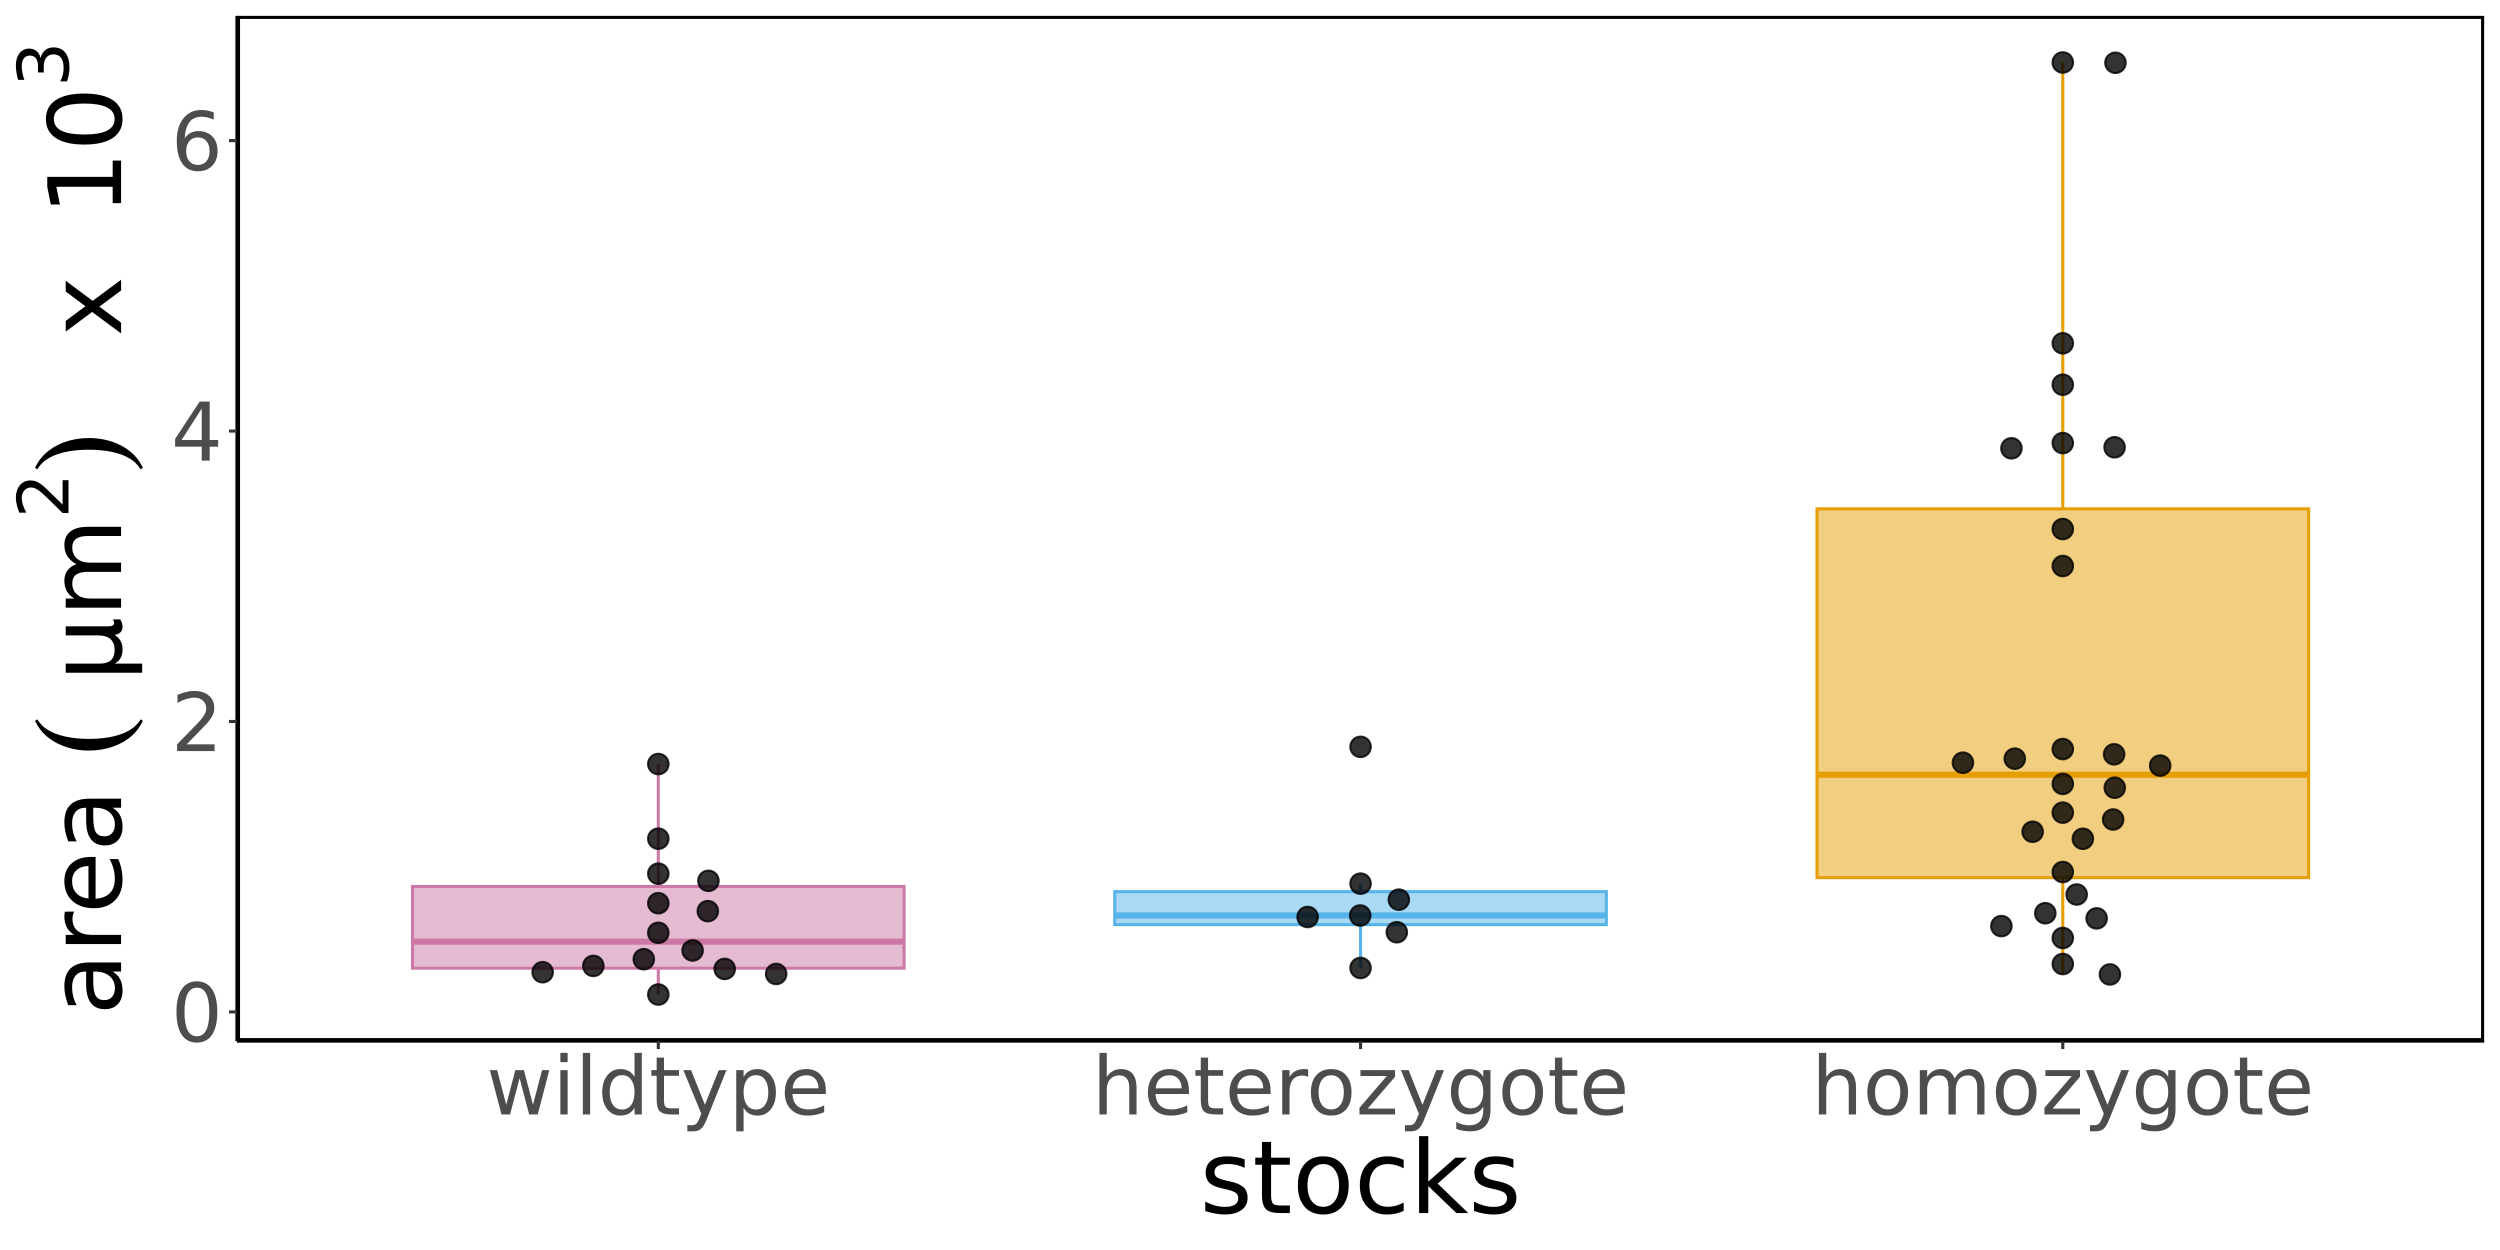
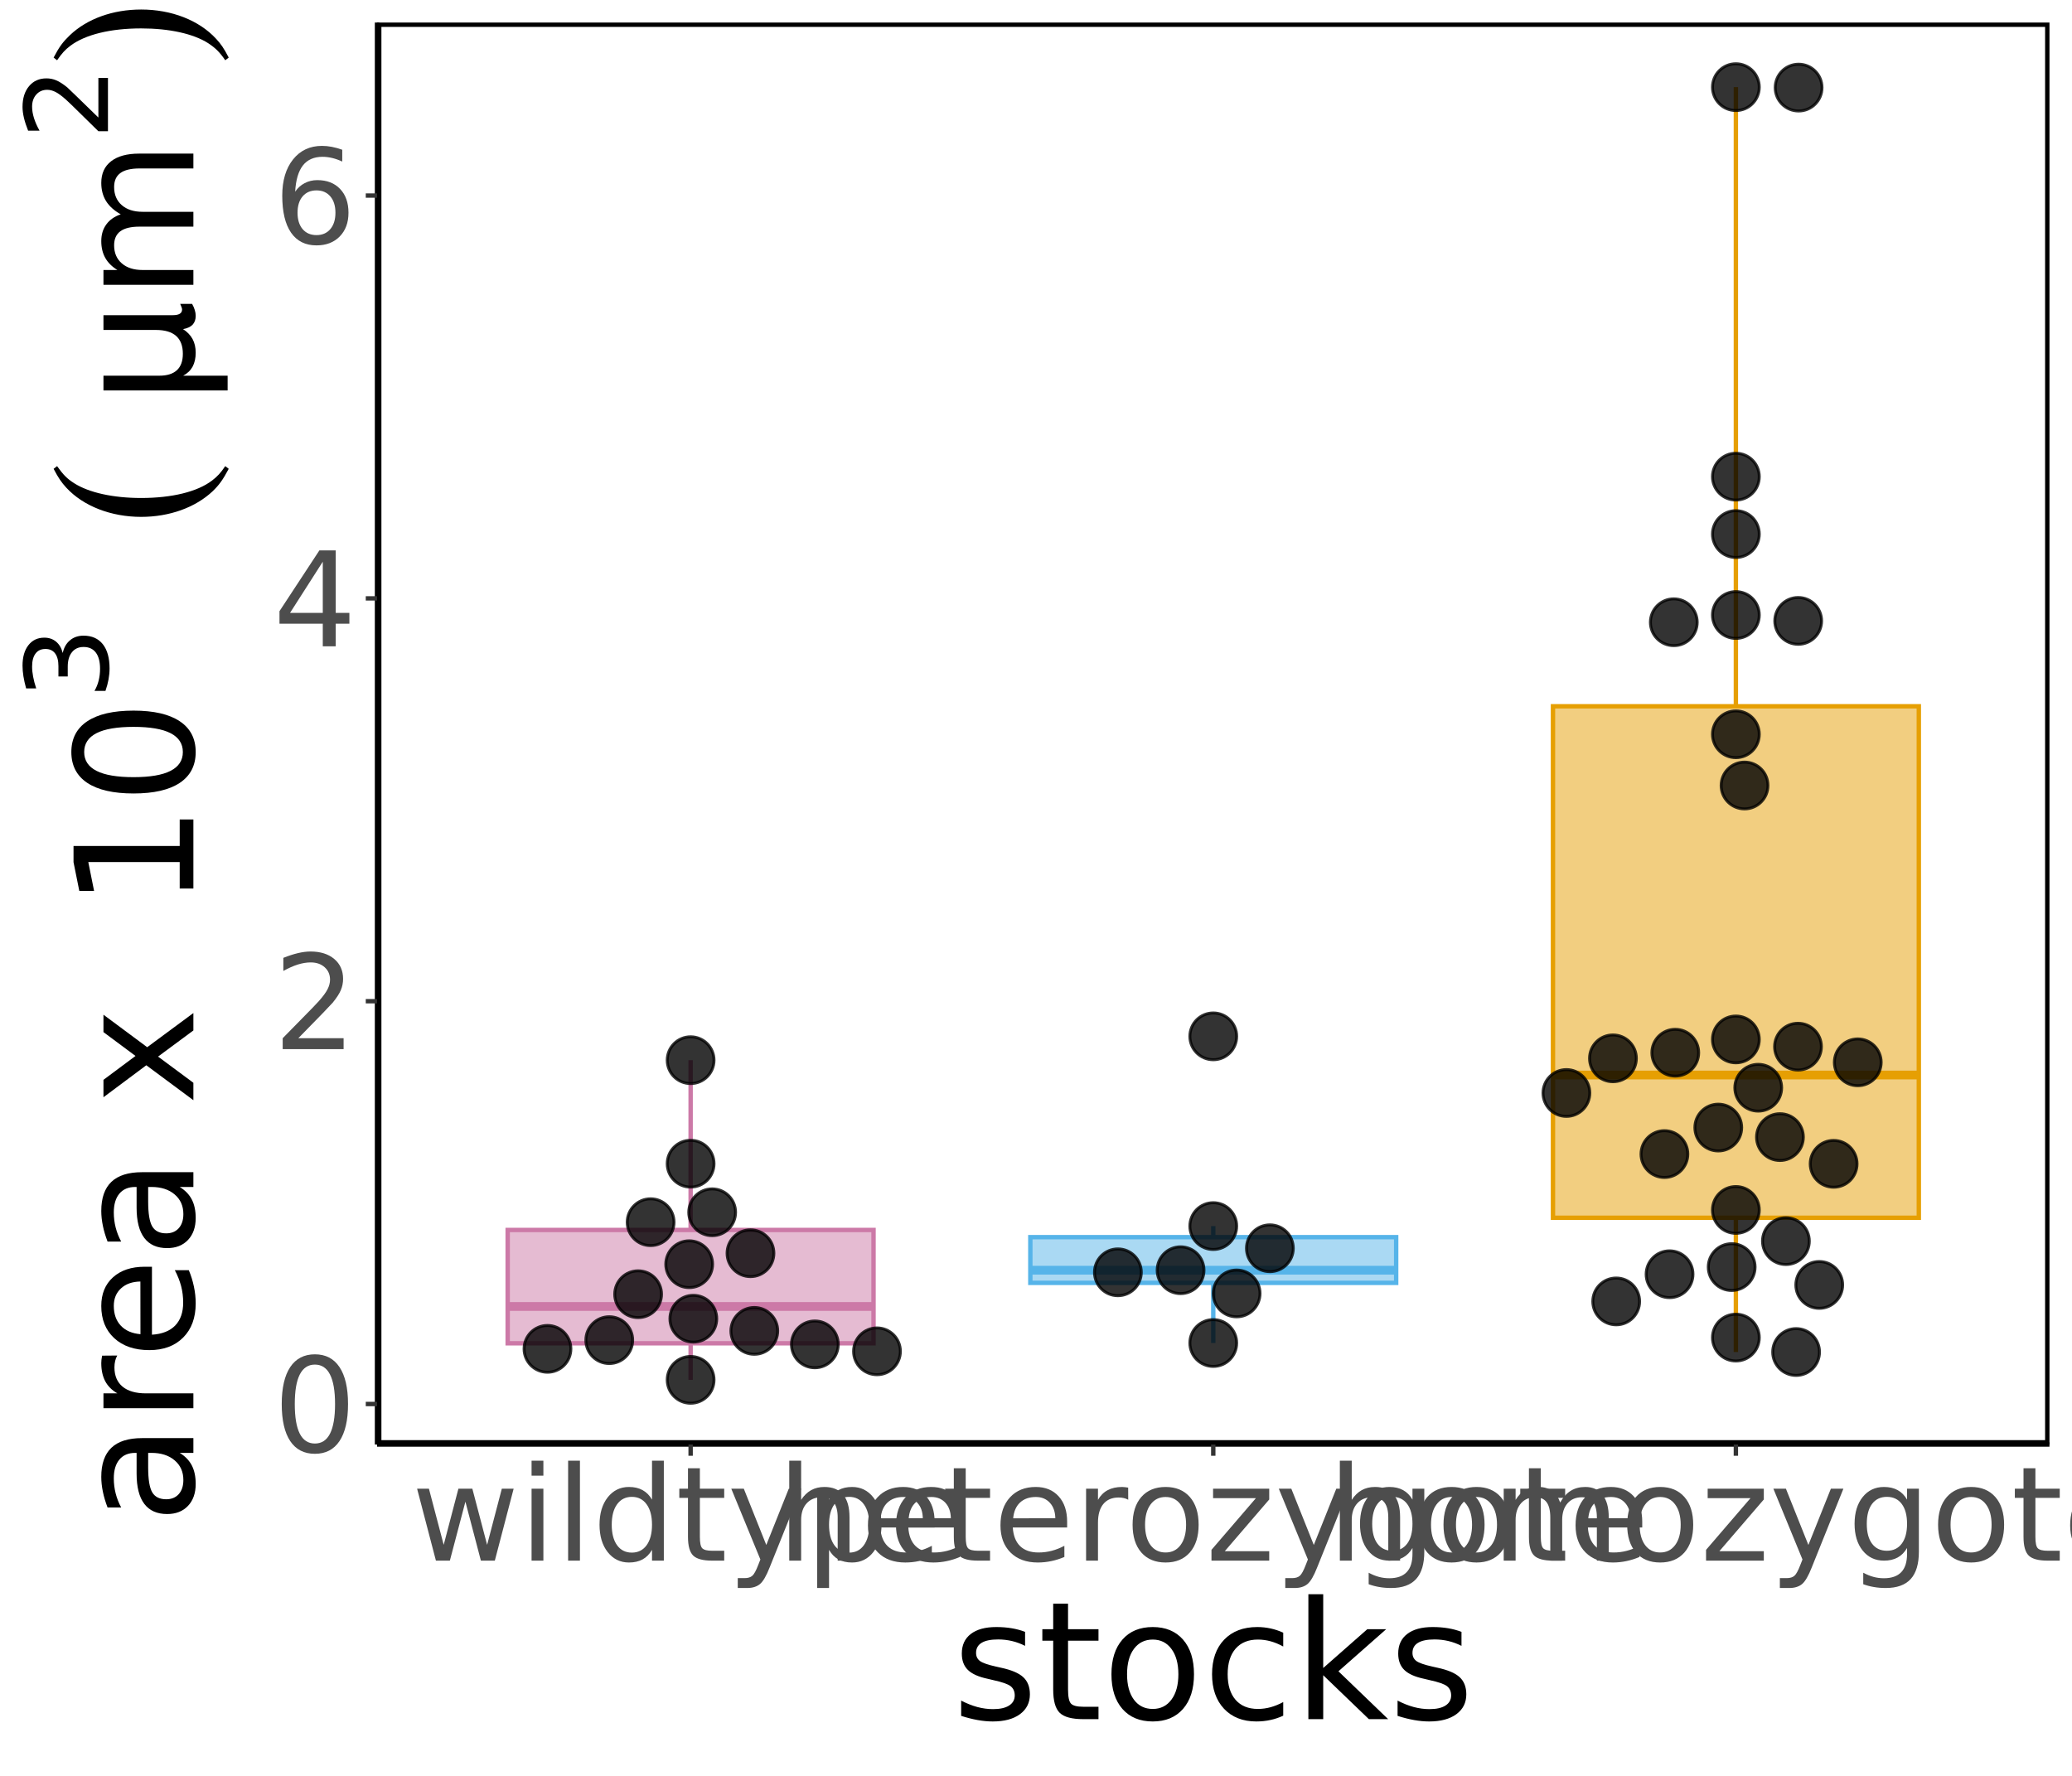
- <svg xmlns="http://www.w3.org/2000/svg" class="svglite" width="864.00pt" height="432.00pt" viewBox="0 0 864.00 432.00">
+ <svg xmlns="http://www.w3.org/2000/svg" class="svglite" width="504.00pt" height="432.00pt" viewBox="0 0 504.00 432.00">
  <defs>
    <style type="text/css">
    .svglite line, .svglite polyline, .svglite polygon, .svglite path, .svglite rect, .svglite circle {
      fill: none;
      stroke: #000000;
      stroke-linecap: round;
      stroke-linejoin: round;
      stroke-miterlimit: 10.00;
    }
    .svglite text {
      white-space: pre;
    }
  </style>
  </defs>
  <rect width="100%" height="100%" style="stroke: none; fill: #FFFFFF;" />
  <defs>
-     <clipPath id="cpMC4wMHw4NjQuMDB8MC4wMHw0MzIuMDA=">
-       <rect x="0.00" y="0.00" width="864.00" height="432.00" />
+     <clipPath id="cpMC4wMHw1MDQuMDB8MC4wMHw0MzIuMDA=">
+       <rect x="0.00" y="0.00" width="504.00" height="432.00" />
    </clipPath>
  </defs>
-   <g clip-path="url(#cpMC4wMHw4NjQuMDB8MC4wMHw0MzIuMDA=)">
-     <rect x="0" y="0.00" width="864.00" height="432.00" style="stroke-width: 1.07; stroke: #FFFFFF; fill: #FFFFFF;" />
+   <g clip-path="url(#cpMC4wMHw1MDQuMDB8MC4wMHw0MzIuMDA=)">
+     <rect x="0.00" y="0.00" width="504.00" height="432.00" style="stroke-width: 1.07; stroke: #FFFFFF; fill: #FFFFFF;" />
  </g>
  <defs>
-     <clipPath id="cpODEuODl8ODU4LjUyfDUuNDh8MzU5Ljgy">
-       <rect x="81.89" y="5.48" width="776.63" height="354.34" />
+     <clipPath id="cpOTEuNzF8NDk4LjUyfDUuNDh8MzUxLjM5">
+       <rect x="91.71" y="5.48" width="406.81" height="345.91" />
    </clipPath>
  </defs>
-   <g clip-path="url(#cpODEuODl8ODU4LjUyfDUuNDh8MzU5Ljgy)">
-     <rect x="81.89" y="5.48" width="776.63" height="354.34" style="stroke-width: 2.13; fill: #FFFFFF;" />
-     <line x1="227.51" y1="306.36" x2="227.51" y2="264.05" style="stroke-width: 1.07; stroke: #CC79A7; stroke-linecap: butt;" />
-     <line x1="227.51" y1="334.60" x2="227.51" y2="343.71" style="stroke-width: 1.07; stroke: #CC79A7; stroke-linecap: butt;" />
-     <polygon points="142.56,306.36 142.56,334.60 312.45,334.60 312.45,306.36 142.56,306.36 " style="stroke-width: 1.07; stroke: #CC79A7; stroke-linecap: butt; stroke-linejoin: miter; fill: #CC79A7; fill-opacity: 0.50;" />
-     <line x1="142.56" y1="325.43" x2="312.45" y2="325.43" style="stroke-width: 2.13; stroke: #CC79A7; stroke-linecap: butt; stroke-linejoin: miter;" />
-     <line x1="470.21" y1="308.16" x2="470.21" y2="305.39" style="stroke-width: 1.07; stroke: #56B4E9; stroke-linecap: butt;" />
-     <line x1="470.21" y1="319.55" x2="470.21" y2="334.53" style="stroke-width: 1.07; stroke: #56B4E9; stroke-linecap: butt;" />
-     <polygon points="385.26,308.16 385.26,319.55 555.15,319.55 555.15,308.16 385.26,308.16 " style="stroke-width: 1.07; stroke: #56B4E9; stroke-linecap: butt; stroke-linejoin: miter; fill: #56B4E9; fill-opacity: 0.50;" />
-     <line x1="385.26" y1="316.39" x2="555.15" y2="316.39" style="stroke-width: 2.13; stroke: #56B4E9; stroke-linecap: butt; stroke-linejoin: miter;" />
-     <line x1="712.90" y1="175.86" x2="712.90" y2="21.59" style="stroke-width: 1.07; stroke: #E69F03; stroke-linecap: butt;" />
-     <line x1="712.90" y1="303.31" x2="712.90" y2="336.77" style="stroke-width: 1.07; stroke: #E69F03; stroke-linecap: butt;" />
-     <polygon points="627.96,175.86 627.96,303.31 797.85,303.31 797.85,175.86 627.96,175.86 " style="stroke-width: 1.07; stroke: #E69F03; stroke-linecap: butt; stroke-linejoin: miter; fill: #E69F03; fill-opacity: 0.50;" />
-     <line x1="627.96" y1="267.75" x2="797.85" y2="267.75" style="stroke-width: 2.13; stroke: #E69F03; stroke-linecap: butt; stroke-linejoin: miter;" />
-     <circle cx="205.06" cy="333.81" r="3.56" style="stroke-width: 0.71; stroke: #000000; stroke-opacity: 0.80; fill: #000000; fill-opacity: 0.80;" />
-     <circle cx="222.50" cy="331.50" r="3.56" style="stroke-width: 0.71; stroke: #000000; stroke-opacity: 0.80; fill: #000000; fill-opacity: 0.80;" />
-     <circle cx="227.51" cy="301.95" r="3.56" style="stroke-width: 0.71; stroke: #000000; stroke-opacity: 0.80; fill: #000000; fill-opacity: 0.80;" />
-     <circle cx="227.51" cy="343.71" r="3.56" style="stroke-width: 0.71; stroke: #000000; stroke-opacity: 0.80; fill: #000000; fill-opacity: 0.80;" />
-     <circle cx="187.54" cy="335.99" r="3.56" style="stroke-width: 0.71; stroke: #000000; stroke-opacity: 0.80; fill: #000000; fill-opacity: 0.80;" />
-     <circle cx="227.51" cy="312.15" r="3.56" style="stroke-width: 0.71; stroke: #000000; stroke-opacity: 0.80; fill: #000000; fill-opacity: 0.80;" />
-     <circle cx="250.46" cy="334.86" r="3.56" style="stroke-width: 0.71; stroke: #000000; stroke-opacity: 0.80; fill: #000000; fill-opacity: 0.80;" />
-     <circle cx="268.24" cy="336.60" r="3.56" style="stroke-width: 0.71; stroke: #000000; stroke-opacity: 0.80; fill: #000000; fill-opacity: 0.80;" />
-     <circle cx="227.51" cy="264.05" r="3.56" style="stroke-width: 0.71; stroke: #000000; stroke-opacity: 0.80; fill: #000000; fill-opacity: 0.80;" />
-     <circle cx="244.62" cy="314.89" r="3.56" style="stroke-width: 0.71; stroke: #000000; stroke-opacity: 0.80; fill: #000000; fill-opacity: 0.80;" />
-     <circle cx="227.51" cy="289.85" r="3.56" style="stroke-width: 0.71; stroke: #000000; stroke-opacity: 0.80; fill: #000000; fill-opacity: 0.80;" />
-     <circle cx="244.83" cy="304.42" r="3.56" style="stroke-width: 0.71; stroke: #000000; stroke-opacity: 0.80; fill: #000000; fill-opacity: 0.80;" />
-     <circle cx="227.51" cy="322.37" r="3.56" style="stroke-width: 0.71; stroke: #000000; stroke-opacity: 0.80; fill: #000000; fill-opacity: 0.80;" />
-     <circle cx="239.37" cy="328.48" r="3.56" style="stroke-width: 0.71; stroke: #000000; stroke-opacity: 0.80; fill: #000000; fill-opacity: 0.80;" />
-     <circle cx="483.44" cy="310.92" r="3.56" style="stroke-width: 0.71; stroke: #000000; stroke-opacity: 0.80; fill: #000000; fill-opacity: 0.80;" />
-     <circle cx="470.08" cy="316.39" r="3.56" style="stroke-width: 0.71; stroke: #000000; stroke-opacity: 0.80; fill: #000000; fill-opacity: 0.80;" />
-     <circle cx="470.21" cy="305.39" r="3.56" style="stroke-width: 0.71; stroke: #000000; stroke-opacity: 0.80; fill: #000000; fill-opacity: 0.80;" />
-     <circle cx="482.73" cy="322.18" r="3.56" style="stroke-width: 0.71; stroke: #000000; stroke-opacity: 0.80; fill: #000000; fill-opacity: 0.80;" />
-     <circle cx="470.21" cy="258.11" r="3.56" style="stroke-width: 0.71; stroke: #000000; stroke-opacity: 0.80; fill: #000000; fill-opacity: 0.80;" />
-     <circle cx="470.21" cy="334.53" r="3.56" style="stroke-width: 0.71; stroke: #000000; stroke-opacity: 0.80; fill: #000000; fill-opacity: 0.80;" />
-     <circle cx="451.91" cy="316.91" r="3.56" style="stroke-width: 0.71; stroke: #000000; stroke-opacity: 0.80; fill: #000000; fill-opacity: 0.80;" />
-     <circle cx="691.68" cy="320.06" r="3.56" style="stroke-width: 0.71; stroke: #000000; stroke-opacity: 0.80; fill: #000000; fill-opacity: 0.80;" />
-     <circle cx="712.90" cy="324.17" r="3.56" style="stroke-width: 0.71; stroke: #000000; stroke-opacity: 0.80; fill: #000000; fill-opacity: 0.80;" />
-     <circle cx="678.39" cy="263.59" r="3.56" style="stroke-width: 0.71; stroke: #000000; stroke-opacity: 0.80; fill: #000000; fill-opacity: 0.80;" />
-     <circle cx="712.90" cy="270.92" r="3.56" style="stroke-width: 0.71; stroke: #000000; stroke-opacity: 0.80; fill: #000000; fill-opacity: 0.80;" />
-     <circle cx="712.90" cy="21.59" r="3.56" style="stroke-width: 0.71; stroke: #000000; stroke-opacity: 0.80; fill: #000000; fill-opacity: 0.80;" />
-     <circle cx="712.90" cy="195.61" r="3.56" style="stroke-width: 0.71; stroke: #000000; stroke-opacity: 0.80; fill: #000000; fill-opacity: 0.80;" />
-     <circle cx="746.56" cy="264.59" r="3.56" style="stroke-width: 0.71; stroke: #000000; stroke-opacity: 0.80; fill: #000000; fill-opacity: 0.80;" />
-     <circle cx="712.90" cy="280.85" r="3.56" style="stroke-width: 0.71; stroke: #000000; stroke-opacity: 0.80; fill: #000000; fill-opacity: 0.80;" />
-     <circle cx="712.90" cy="132.96" r="3.56" style="stroke-width: 0.71; stroke: #000000; stroke-opacity: 0.80; fill: #000000; fill-opacity: 0.80;" />
-     <circle cx="706.85" cy="315.61" r="3.56" style="stroke-width: 0.71; stroke: #000000; stroke-opacity: 0.80; fill: #000000; fill-opacity: 0.80;" />
-     <circle cx="730.80" cy="154.58" r="3.56" style="stroke-width: 0.71; stroke: #000000; stroke-opacity: 0.80; fill: #000000; fill-opacity: 0.80;" />
-     <circle cx="712.90" cy="258.88" r="3.56" style="stroke-width: 0.71; stroke: #000000; stroke-opacity: 0.80; fill: #000000; fill-opacity: 0.80;" />
-     <circle cx="712.90" cy="118.65" r="3.56" style="stroke-width: 0.71; stroke: #000000; stroke-opacity: 0.80; fill: #000000; fill-opacity: 0.80;" />
-     <circle cx="712.90" cy="301.37" r="3.56" style="stroke-width: 0.71; stroke: #000000; stroke-opacity: 0.80; fill: #000000; fill-opacity: 0.80;" />
-     <circle cx="731.10" cy="21.69" r="3.56" style="stroke-width: 0.71; stroke: #000000; stroke-opacity: 0.80; fill: #000000; fill-opacity: 0.80;" />
-     <circle cx="719.84" cy="289.88" r="3.56" style="stroke-width: 0.71; stroke: #000000; stroke-opacity: 0.80; fill: #000000; fill-opacity: 0.80;" />
-     <circle cx="712.90" cy="153.13" r="3.56" style="stroke-width: 0.71; stroke: #000000; stroke-opacity: 0.80; fill: #000000; fill-opacity: 0.80;" />
-     <circle cx="730.30" cy="283.22" r="3.56" style="stroke-width: 0.71; stroke: #000000; stroke-opacity: 0.80; fill: #000000; fill-opacity: 0.80;" />
-     <circle cx="695.16" cy="154.93" r="3.56" style="stroke-width: 0.71; stroke: #000000; stroke-opacity: 0.80; fill: #000000; fill-opacity: 0.80;" />
-     <circle cx="717.70" cy="309.14" r="3.56" style="stroke-width: 0.71; stroke: #000000; stroke-opacity: 0.80; fill: #000000; fill-opacity: 0.80;" />
-     <circle cx="730.64" cy="260.69" r="3.56" style="stroke-width: 0.71; stroke: #000000; stroke-opacity: 0.80; fill: #000000; fill-opacity: 0.80;" />
-     <circle cx="729.19" cy="336.77" r="3.56" style="stroke-width: 0.71; stroke: #000000; stroke-opacity: 0.80; fill: #000000; fill-opacity: 0.80;" />
-     <circle cx="724.60" cy="317.39" r="3.56" style="stroke-width: 0.71; stroke: #000000; stroke-opacity: 0.80; fill: #000000; fill-opacity: 0.80;" />
-     <circle cx="712.90" cy="182.84" r="3.56" style="stroke-width: 0.71; stroke: #000000; stroke-opacity: 0.80; fill: #000000; fill-opacity: 0.80;" />
-     <circle cx="730.86" cy="272.23" r="3.56" style="stroke-width: 0.71; stroke: #000000; stroke-opacity: 0.80; fill: #000000; fill-opacity: 0.80;" />
-     <circle cx="702.48" cy="287.45" r="3.56" style="stroke-width: 0.71; stroke: #000000; stroke-opacity: 0.80; fill: #000000; fill-opacity: 0.80;" />
-     <circle cx="696.31" cy="262.19" r="3.56" style="stroke-width: 0.71; stroke: #000000; stroke-opacity: 0.80; fill: #000000; fill-opacity: 0.80;" />
-     <circle cx="712.90" cy="333.17" r="3.56" style="stroke-width: 0.71; stroke: #000000; stroke-opacity: 0.80; fill: #000000; fill-opacity: 0.80;" />
+   <g clip-path="url(#cpOTEuNzF8NDk4LjUyfDUuNDh8MzUxLjM5)">
+     <rect x="91.71" y="5.48" width="406.81" height="345.91" style="stroke-width: 2.13; fill: #FFFFFF;" />
+     <line x1="167.99" y1="299.20" x2="167.99" y2="257.90" style="stroke-width: 1.07; stroke: #CC79A7; stroke-linecap: butt;" />
+     <line x1="167.99" y1="326.77" x2="167.99" y2="335.66" style="stroke-width: 1.07; stroke: #CC79A7; stroke-linecap: butt;" />
+     <polygon points="123.49,299.20 123.49,326.77 212.48,326.77 212.48,299.20 123.49,299.20 " style="stroke-width: 1.07; stroke: #CC79A7; stroke-linecap: butt; stroke-linejoin: miter; fill: #CC79A7; fill-opacity: 0.50;" />
+     <line x1="123.49" y1="317.81" x2="212.48" y2="317.81" style="stroke-width: 2.13; stroke: #CC79A7; stroke-linecap: butt; stroke-linejoin: miter;" />
+     <line x1="295.12" y1="300.95" x2="295.12" y2="298.26" style="stroke-width: 1.07; stroke: #56B4E9; stroke-linecap: butt;" />
+     <line x1="295.12" y1="312.07" x2="295.12" y2="326.70" style="stroke-width: 1.07; stroke: #56B4E9; stroke-linecap: butt;" />
+     <polygon points="250.62,300.95 250.62,312.07 339.61,312.07 339.61,300.95 250.62,300.95 " style="stroke-width: 1.07; stroke: #56B4E9; stroke-linecap: butt; stroke-linejoin: miter; fill: #56B4E9; fill-opacity: 0.50;" />
+     <line x1="250.62" y1="308.99" x2="339.61" y2="308.99" style="stroke-width: 2.13; stroke: #56B4E9; stroke-linecap: butt; stroke-linejoin: miter;" />
+     <line x1="422.24" y1="171.81" x2="422.24" y2="21.20" style="stroke-width: 1.07; stroke: #E69F03; stroke-linecap: butt;" />
+     <line x1="422.24" y1="296.23" x2="422.24" y2="328.89" style="stroke-width: 1.07; stroke: #E69F03; stroke-linecap: butt;" />
+     <polygon points="377.75,171.81 377.75,296.23 466.74,296.23 466.74,171.81 377.75,171.81 " style="stroke-width: 1.07; stroke: #E69F03; stroke-linecap: butt; stroke-linejoin: miter; fill: #E69F03; fill-opacity: 0.50;" />
+     <line x1="377.75" y1="261.51" x2="466.74" y2="261.51" style="stroke-width: 2.13; stroke: #E69F03; stroke-linecap: butt; stroke-linejoin: miter;" />
+     <circle cx="148.20" cy="326.00" r="5.69" style="stroke-width: 0.71; stroke: #000000; stroke-opacity: 0.80; fill: #000000; fill-opacity: 0.80;" />
+     <circle cx="183.48" cy="323.75" r="5.69" style="stroke-width: 0.71; stroke: #000000; stroke-opacity: 0.80; fill: #000000; fill-opacity: 0.80;" />
+     <circle cx="173.23" cy="294.90" r="5.69" style="stroke-width: 0.71; stroke: #000000; stroke-opacity: 0.80; fill: #000000; fill-opacity: 0.80;" />
+     <circle cx="167.99" cy="335.66" r="5.69" style="stroke-width: 0.71; stroke: #000000; stroke-opacity: 0.80; fill: #000000; fill-opacity: 0.80;" />
+     <circle cx="133.17" cy="328.12" r="5.69" style="stroke-width: 0.71; stroke: #000000; stroke-opacity: 0.80; fill: #000000; fill-opacity: 0.80;" />
+     <circle cx="182.55" cy="304.86" r="5.69" style="stroke-width: 0.71; stroke: #000000; stroke-opacity: 0.80; fill: #000000; fill-opacity: 0.80;" />
+     <circle cx="198.21" cy="327.03" r="5.69" style="stroke-width: 0.71; stroke: #000000; stroke-opacity: 0.80; fill: #000000; fill-opacity: 0.80;" />
+     <circle cx="213.32" cy="328.72" r="5.69" style="stroke-width: 0.71; stroke: #000000; stroke-opacity: 0.80; fill: #000000; fill-opacity: 0.80;" />
+     <circle cx="167.99" cy="257.90" r="5.69" style="stroke-width: 0.71; stroke: #000000; stroke-opacity: 0.80; fill: #000000; fill-opacity: 0.80;" />
+     <circle cx="167.64" cy="307.53" r="5.69" style="stroke-width: 0.71; stroke: #000000; stroke-opacity: 0.80; fill: #000000; fill-opacity: 0.80;" />
+     <circle cx="167.99" cy="283.08" r="5.69" style="stroke-width: 0.71; stroke: #000000; stroke-opacity: 0.80; fill: #000000; fill-opacity: 0.80;" />
+     <circle cx="158.26" cy="297.31" r="5.69" style="stroke-width: 0.71; stroke: #000000; stroke-opacity: 0.80; fill: #000000; fill-opacity: 0.80;" />
+     <circle cx="155.22" cy="314.83" r="5.69" style="stroke-width: 0.71; stroke: #000000; stroke-opacity: 0.80; fill: #000000; fill-opacity: 0.80;" />
+     <circle cx="168.65" cy="320.79" r="5.69" style="stroke-width: 0.71; stroke: #000000; stroke-opacity: 0.80; fill: #000000; fill-opacity: 0.80;" />
+     <circle cx="308.89" cy="303.65" r="5.69" style="stroke-width: 0.71; stroke: #000000; stroke-opacity: 0.80; fill: #000000; fill-opacity: 0.80;" />
+     <circle cx="287.17" cy="308.99" r="5.69" style="stroke-width: 0.71; stroke: #000000; stroke-opacity: 0.80; fill: #000000; fill-opacity: 0.80;" />
+     <circle cx="295.12" cy="298.26" r="5.69" style="stroke-width: 0.71; stroke: #000000; stroke-opacity: 0.80; fill: #000000; fill-opacity: 0.80;" />
+     <circle cx="300.80" cy="314.64" r="5.69" style="stroke-width: 0.71; stroke: #000000; stroke-opacity: 0.80; fill: #000000; fill-opacity: 0.80;" />
+     <circle cx="295.12" cy="252.10" r="5.69" style="stroke-width: 0.71; stroke: #000000; stroke-opacity: 0.80; fill: #000000; fill-opacity: 0.80;" />
+     <circle cx="295.12" cy="326.70" r="5.69" style="stroke-width: 0.71; stroke: #000000; stroke-opacity: 0.80; fill: #000000; fill-opacity: 0.80;" />
+     <circle cx="271.92" cy="309.50" r="5.69" style="stroke-width: 0.71; stroke: #000000; stroke-opacity: 0.80; fill: #000000; fill-opacity: 0.80;" />
+     <circle cx="442.52" cy="312.57" r="5.69" style="stroke-width: 0.71; stroke: #000000; stroke-opacity: 0.80; fill: #000000; fill-opacity: 0.80;" />
+     <circle cx="393.13" cy="316.58" r="5.69" style="stroke-width: 0.71; stroke: #000000; stroke-opacity: 0.80; fill: #000000; fill-opacity: 0.80;" />
+     <circle cx="392.34" cy="257.45" r="5.69" style="stroke-width: 0.71; stroke: #000000; stroke-opacity: 0.80; fill: #000000; fill-opacity: 0.80;" />
+     <circle cx="427.68" cy="264.60" r="5.69" style="stroke-width: 0.71; stroke: #000000; stroke-opacity: 0.80; fill: #000000; fill-opacity: 0.80;" />
+     <circle cx="422.24" cy="21.20" r="5.69" style="stroke-width: 0.71; stroke: #000000; stroke-opacity: 0.80; fill: #000000; fill-opacity: 0.80;" />
+     <circle cx="424.35" cy="191.08" r="5.69" style="stroke-width: 0.71; stroke: #000000; stroke-opacity: 0.80; fill: #000000; fill-opacity: 0.80;" />
+     <circle cx="451.89" cy="258.42" r="5.69" style="stroke-width: 0.71; stroke: #000000; stroke-opacity: 0.80; fill: #000000; fill-opacity: 0.80;" />
+     <circle cx="417.96" cy="274.29" r="5.69" style="stroke-width: 0.71; stroke: #000000; stroke-opacity: 0.80; fill: #000000; fill-opacity: 0.80;" />
+     <circle cx="422.24" cy="129.92" r="5.69" style="stroke-width: 0.71; stroke: #000000; stroke-opacity: 0.80; fill: #000000; fill-opacity: 0.80;" />
+     <circle cx="421.22" cy="308.23" r="5.69" style="stroke-width: 0.71; stroke: #000000; stroke-opacity: 0.80; fill: #000000; fill-opacity: 0.80;" />
+     <circle cx="437.40" cy="151.04" r="5.69" style="stroke-width: 0.71; stroke: #000000; stroke-opacity: 0.80; fill: #000000; fill-opacity: 0.80;" />
+     <circle cx="422.24" cy="252.85" r="5.69" style="stroke-width: 0.71; stroke: #000000; stroke-opacity: 0.80; fill: #000000; fill-opacity: 0.80;" />
+     <circle cx="422.24" cy="115.95" r="5.69" style="stroke-width: 0.71; stroke: #000000; stroke-opacity: 0.80; fill: #000000; fill-opacity: 0.80;" />
+     <circle cx="422.24" cy="294.33" r="5.69" style="stroke-width: 0.71; stroke: #000000; stroke-opacity: 0.80; fill: #000000; fill-opacity: 0.80;" />
+     <circle cx="437.50" cy="21.31" r="5.69" style="stroke-width: 0.71; stroke: #000000; stroke-opacity: 0.80; fill: #000000; fill-opacity: 0.80;" />
+     <circle cx="446.02" cy="283.11" r="5.69" style="stroke-width: 0.71; stroke: #000000; stroke-opacity: 0.80; fill: #000000; fill-opacity: 0.80;" />
+     <circle cx="422.24" cy="149.61" r="5.69" style="stroke-width: 0.71; stroke: #000000; stroke-opacity: 0.80; fill: #000000; fill-opacity: 0.80;" />
+     <circle cx="432.96" cy="276.61" r="5.69" style="stroke-width: 0.71; stroke: #000000; stroke-opacity: 0.80; fill: #000000; fill-opacity: 0.80;" />
+     <circle cx="407.14" cy="151.37" r="5.69" style="stroke-width: 0.71; stroke: #000000; stroke-opacity: 0.80; fill: #000000; fill-opacity: 0.80;" />
+     <circle cx="434.41" cy="301.91" r="5.69" style="stroke-width: 0.71; stroke: #000000; stroke-opacity: 0.80; fill: #000000; fill-opacity: 0.80;" />
+     <circle cx="437.35" cy="254.61" r="5.69" style="stroke-width: 0.71; stroke: #000000; stroke-opacity: 0.80; fill: #000000; fill-opacity: 0.80;" />
+     <circle cx="436.89" cy="328.89" r="5.69" style="stroke-width: 0.71; stroke: #000000; stroke-opacity: 0.80; fill: #000000; fill-opacity: 0.80;" />
+     <circle cx="406.11" cy="309.97" r="5.69" style="stroke-width: 0.71; stroke: #000000; stroke-opacity: 0.80; fill: #000000; fill-opacity: 0.80;" />
+     <circle cx="422.24" cy="178.62" r="5.69" style="stroke-width: 0.71; stroke: #000000; stroke-opacity: 0.80; fill: #000000; fill-opacity: 0.80;" />
+     <circle cx="381.02" cy="265.88" r="5.69" style="stroke-width: 0.71; stroke: #000000; stroke-opacity: 0.80; fill: #000000; fill-opacity: 0.80;" />
+     <circle cx="404.86" cy="280.74" r="5.69" style="stroke-width: 0.71; stroke: #000000; stroke-opacity: 0.80; fill: #000000; fill-opacity: 0.80;" />
+     <circle cx="407.50" cy="256.08" r="5.69" style="stroke-width: 0.71; stroke: #000000; stroke-opacity: 0.80; fill: #000000; fill-opacity: 0.80;" />
+     <circle cx="422.24" cy="325.38" r="5.69" style="stroke-width: 0.71; stroke: #000000; stroke-opacity: 0.80; fill: #000000; fill-opacity: 0.80;" />
  </g>
-   <g clip-path="url(#cpMC4wMHw4NjQuMDB8MC4wMHw0MzIuMDA=)">
-     <polyline points="81.89,359.82 81.89,5.48 " style="stroke-width: 1.07; stroke-linecap: butt;" />
-     <text x="76.96" y="359.93" text-anchor="end" style="font-size: 28.00px;fill: #4D4D4D; font-family: &quot;DejaVu Sans&quot;;" textLength="17.81px" lengthAdjust="spacingAndGlyphs">0</text>
-     <text x="76.96" y="259.56" text-anchor="end" style="font-size: 28.00px;fill: #4D4D4D; font-family: &quot;DejaVu Sans&quot;;" textLength="17.81px" lengthAdjust="spacingAndGlyphs">2</text>
-     <text x="76.96" y="159.18" text-anchor="end" style="font-size: 28.00px;fill: #4D4D4D; font-family: &quot;DejaVu Sans&quot;;" textLength="17.81px" lengthAdjust="spacingAndGlyphs">4</text>
-     <text x="76.96" y="58.80" text-anchor="end" style="font-size: 28.00px;fill: #4D4D4D; font-family: &quot;DejaVu Sans&quot;;" textLength="17.81px" lengthAdjust="spacingAndGlyphs">6</text>
-     <polyline points="79.15,349.73 81.89,349.73 " style="stroke-width: 1.07; stroke: #333333; stroke-linecap: butt;" />
-     <polyline points="79.15,249.35 81.89,249.35 " style="stroke-width: 1.07; stroke: #333333; stroke-linecap: butt;" />
-     <polyline points="79.15,148.97 81.89,148.97 " style="stroke-width: 1.07; stroke: #333333; stroke-linecap: butt;" />
-     <polyline points="79.15,48.60 81.89,48.60 " style="stroke-width: 1.07; stroke: #333333; stroke-linecap: butt;" />
-     <polyline points="81.89,359.82 858.52,359.82 " style="stroke-width: 1.07; stroke-linecap: butt;" />
-     <polyline points="227.51,362.56 227.51,359.82 " style="stroke-width: 1.07; stroke: #333333; stroke-linecap: butt;" />
-     <polyline points="470.21,362.56 470.21,359.82 " style="stroke-width: 1.07; stroke: #333333; stroke-linecap: butt;" />
-     <polyline points="712.90,362.56 712.90,359.82 " style="stroke-width: 1.07; stroke: #333333; stroke-linecap: butt;" />
-     <text x="227.51" y="385.16" text-anchor="middle" style="font-size: 28.00px;fill: #4D4D4D; font-family: &quot;DejaVu Sans&quot;;" textLength="118.79px" lengthAdjust="spacingAndGlyphs">wildtype</text>
-     <text x="470.21" y="385.16" text-anchor="middle" style="font-size: 28.00px;fill: #4D4D4D; font-family: &quot;DejaVu Sans&quot;;" textLength="185.60px" lengthAdjust="spacingAndGlyphs">heterozygote</text>
-     <text x="712.90" y="385.16" text-anchor="middle" style="font-size: 28.00px;fill: #4D4D4D; font-family: &quot;DejaVu Sans&quot;;" textLength="173.66px" lengthAdjust="spacingAndGlyphs">homozygote</text>
-     <text x="470.21" y="419.24" text-anchor="middle" style="font-size: 35.00px; font-family: &quot;DejaVu Sans&quot;;" textLength="111.12px" lengthAdjust="spacingAndGlyphs">stocks</text>
-     <text transform="translate(41.85,350.89) rotate(-90)" style="font-size: 35.00px; font-family: &quot;DejaVu Sans&quot;;" textLength="89.18px" lengthAdjust="spacingAndGlyphs">area </text>
-     <text transform="translate(41.85,261.71) rotate(-90)" style="font-size: 43.75px; font-family: &quot;Symbol&quot;;" textLength="26.25px" lengthAdjust="spacingAndGlyphs">(</text>
-     <text transform="translate(41.85,235.46) rotate(-90)" style="font-size: 35.00px; font-family: &quot;DejaVu Sans&quot;;" textLength="22.27px" lengthAdjust="spacingAndGlyphs">µ</text>
-     <text transform="translate(41.85,213.19) rotate(-90)" style="font-size: 35.00px; font-family: &quot;DejaVu Sans&quot;;" textLength="34.09px" lengthAdjust="spacingAndGlyphs">m</text>
-     <text transform="translate(23.67,179.09) rotate(-90)" style="font-size: 24.50px; font-family: &quot;DejaVu Sans&quot;;" textLength="15.59px" lengthAdjust="spacingAndGlyphs">2</text>
-     <text transform="translate(41.85,163.51) rotate(-90)" style="font-size: 43.75px; font-family: &quot;Symbol&quot;;" textLength="26.25px" lengthAdjust="spacingAndGlyphs">)</text>
-     <text transform="translate(41.85,137.26) rotate(-90)" style="font-size: 35.00px; font-family: &quot;Symbol&quot;;" textLength="21.00px" lengthAdjust="spacingAndGlyphs"> </text>
-     <text transform="translate(41.85,116.25) rotate(-90)" style="font-size: 35.00px; font-family: &quot;DejaVu Sans&quot;;" textLength="20.71px" lengthAdjust="spacingAndGlyphs">x</text>
-     <text transform="translate(41.85,95.54) rotate(-90)" style="font-size: 35.00px; font-family: &quot;Symbol&quot;;" textLength="21.00px" lengthAdjust="spacingAndGlyphs"> </text>
-     <text transform="translate(41.85,74.54) rotate(-90)" style="font-size: 35.00px; font-family: &quot;DejaVu Sans&quot;;" textLength="44.54px" lengthAdjust="spacingAndGlyphs">10</text>
-     <text transform="translate(23.67,30.00) rotate(-90)" style="font-size: 24.50px; font-family: &quot;DejaVu Sans&quot;;" textLength="15.59px" lengthAdjust="spacingAndGlyphs">3</text>
+   <g clip-path="url(#cpMC4wMHw1MDQuMDB8MC4wMHw0MzIuMDA=)">
+     <polyline points="91.71,351.39 91.71,5.48 " style="stroke-width: 1.07; stroke-linecap: butt;" />
+     <text x="86.78" y="353.20" text-anchor="end" style="font-size: 32.00px;fill: #4D4D4D; font-family: &quot;DejaVu Sans&quot;;" textLength="20.35px" lengthAdjust="spacingAndGlyphs">0</text>
+     <text x="86.78" y="255.21" text-anchor="end" style="font-size: 32.00px;fill: #4D4D4D; font-family: &quot;DejaVu Sans&quot;;" textLength="20.35px" lengthAdjust="spacingAndGlyphs">2</text>
+     <text x="86.78" y="157.22" text-anchor="end" style="font-size: 32.00px;fill: #4D4D4D; font-family: &quot;DejaVu Sans&quot;;" textLength="20.35px" lengthAdjust="spacingAndGlyphs">4</text>
+     <text x="86.78" y="59.24" text-anchor="end" style="font-size: 32.00px;fill: #4D4D4D; font-family: &quot;DejaVu Sans&quot;;" textLength="20.35px" lengthAdjust="spacingAndGlyphs">6</text>
+     <polyline points="88.97,341.54 91.71,341.54 " style="stroke-width: 1.07; stroke: #333333; stroke-linecap: butt;" />
+     <polyline points="88.97,243.55 91.71,243.55 " style="stroke-width: 1.07; stroke: #333333; stroke-linecap: butt;" />
+     <polyline points="88.97,145.56 91.71,145.56 " style="stroke-width: 1.07; stroke: #333333; stroke-linecap: butt;" />
+     <polyline points="88.97,47.57 91.71,47.57 " style="stroke-width: 1.07; stroke: #333333; stroke-linecap: butt;" />
+     <polyline points="91.71,351.39 498.52,351.39 " style="stroke-width: 1.07; stroke-linecap: butt;" />
+     <polyline points="167.99,354.13 167.99,351.39 " style="stroke-width: 1.07; stroke: #333333; stroke-linecap: butt;" />
+     <polyline points="295.12,354.13 295.12,351.39 " style="stroke-width: 1.07; stroke: #333333; stroke-linecap: butt;" />
+     <polyline points="422.24,354.13 422.24,351.39 " style="stroke-width: 1.07; stroke: #333333; stroke-linecap: butt;" />
+     <text x="167.99" y="379.64" text-anchor="middle" style="font-size: 32.00px;fill: #4D4D4D; font-family: &quot;DejaVu Sans&quot;;" textLength="135.74px" lengthAdjust="spacingAndGlyphs">wildtype</text>
+     <text x="295.12" y="379.64" text-anchor="middle" style="font-size: 32.00px;fill: #4D4D4D; font-family: &quot;DejaVu Sans&quot;;" textLength="212.07px" lengthAdjust="spacingAndGlyphs">heterozygote</text>
+     <text x="422.24" y="379.64" text-anchor="middle" style="font-size: 32.00px;fill: #4D4D4D; font-family: &quot;DejaVu Sans&quot;;" textLength="198.45px" lengthAdjust="spacingAndGlyphs">homozygote</text>
+     <text x="295.12" y="418.20" text-anchor="middle" style="font-size: 40.00px; font-family: &quot;DejaVu Sans&quot;;" textLength="127.00px" lengthAdjust="spacingAndGlyphs">stocks</text>
+     <text transform="translate(47.04,370.71) rotate(-90)" style="font-size: 40.00px; font-family: &quot;DejaVu Sans&quot;;" textLength="101.92px" lengthAdjust="spacingAndGlyphs">area </text>
+     <text transform="translate(47.04,268.79) rotate(-90)" style="font-size: 40.00px; font-family: &quot;DejaVu Sans&quot;;" textLength="23.67px" lengthAdjust="spacingAndGlyphs">x</text>
+     <text transform="translate(47.04,245.12) rotate(-90)" style="font-size: 40.00px; font-family: &quot;Symbol&quot;;" textLength="24.00px" lengthAdjust="spacingAndGlyphs"> </text>
+     <text transform="translate(47.04,221.11) rotate(-90)" style="font-size: 40.00px; font-family: &quot;DejaVu Sans&quot;;" textLength="50.90px" lengthAdjust="spacingAndGlyphs">10</text>
+     <text transform="translate(26.26,170.21) rotate(-90)" style="font-size: 28.00px; font-family: &quot;DejaVu Sans&quot;;" textLength="17.81px" lengthAdjust="spacingAndGlyphs">3</text>
+     <text transform="translate(47.04,152.39) rotate(-90)" style="font-size: 40.00px; font-family: &quot;Symbol&quot;;" textLength="24.00px" lengthAdjust="spacingAndGlyphs"> </text>
+     <text transform="translate(47.04,128.39) rotate(-90)" style="font-size: 50.00px; font-family: &quot;Symbol&quot;;" textLength="30.00px" lengthAdjust="spacingAndGlyphs">(</text>
+     <text transform="translate(47.04,98.39) rotate(-90)" style="font-size: 40.00px; font-family: &quot;DejaVu Sans&quot;;" textLength="25.45px" lengthAdjust="spacingAndGlyphs">µ</text>
+     <text transform="translate(47.04,72.93) rotate(-90)" style="font-size: 40.00px; font-family: &quot;DejaVu Sans&quot;;" textLength="38.97px" lengthAdjust="spacingAndGlyphs">m</text>
+     <text transform="translate(26.26,33.97) rotate(-90)" style="font-size: 28.00px; font-family: &quot;DejaVu Sans&quot;;" textLength="17.81px" lengthAdjust="spacingAndGlyphs">2</text>
+     <text transform="translate(47.04,16.16) rotate(-90)" style="font-size: 50.00px; font-family: &quot;Symbol&quot;;" textLength="30.00px" lengthAdjust="spacingAndGlyphs">)</text>
  </g>
</svg>
